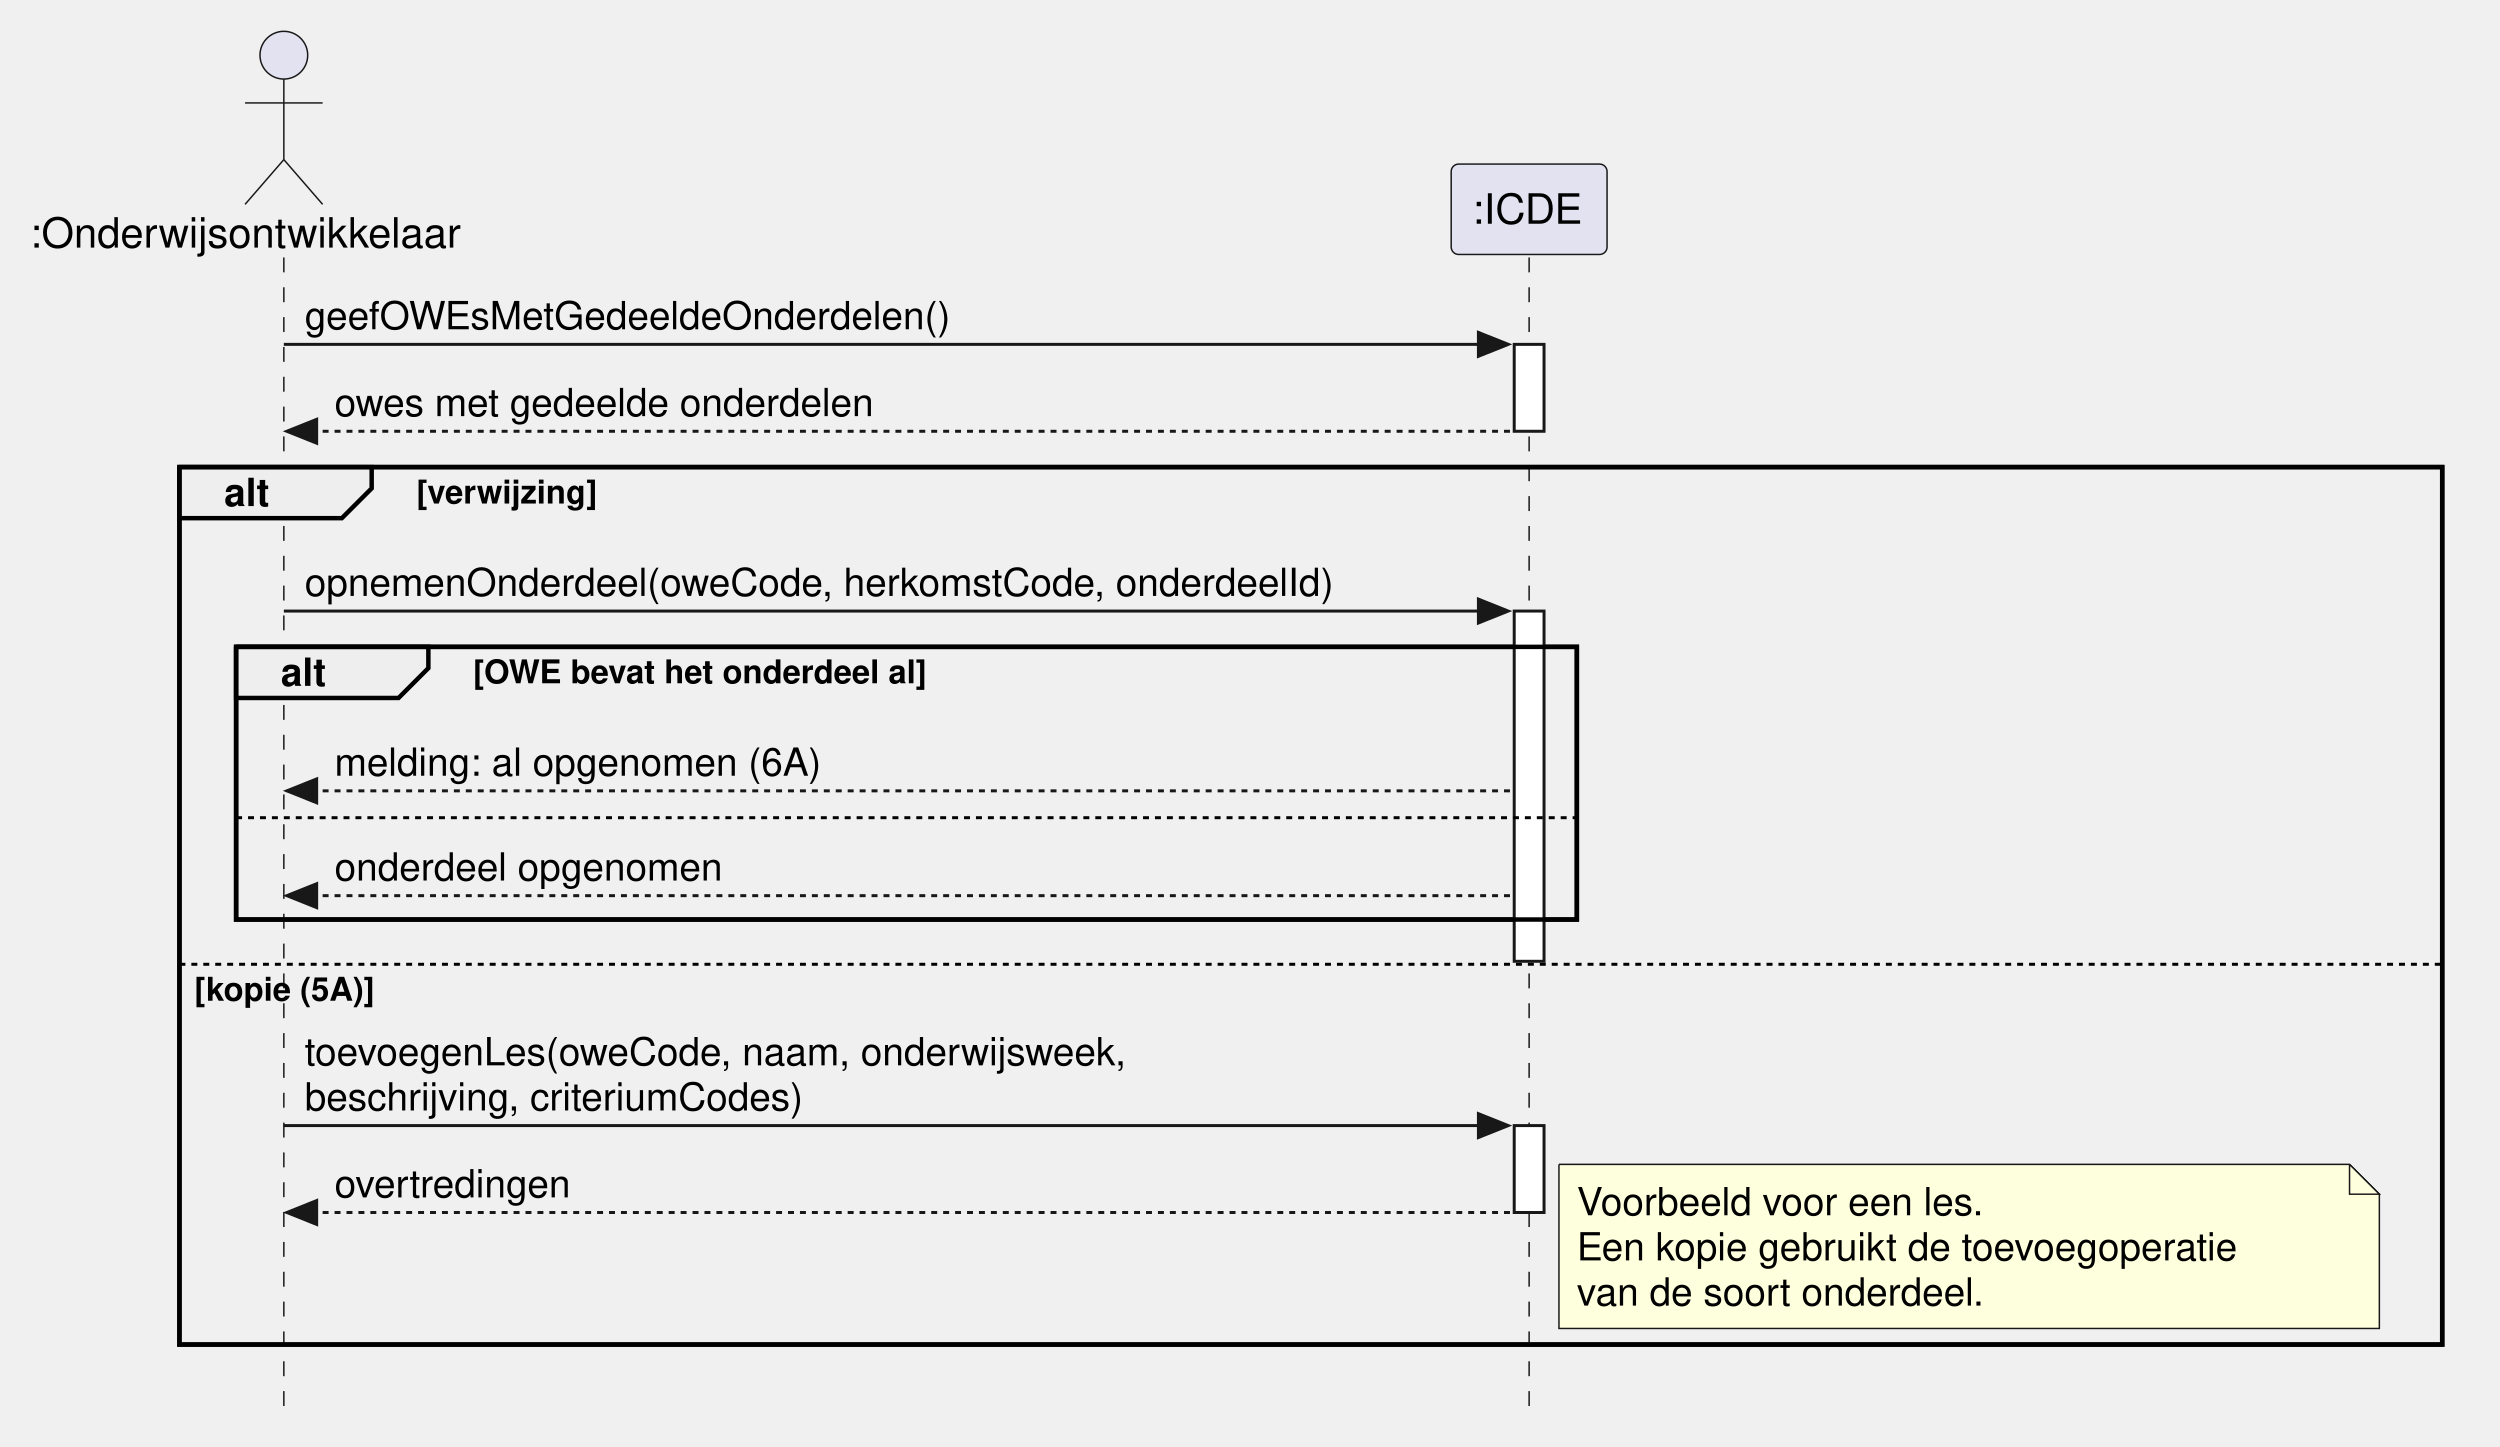
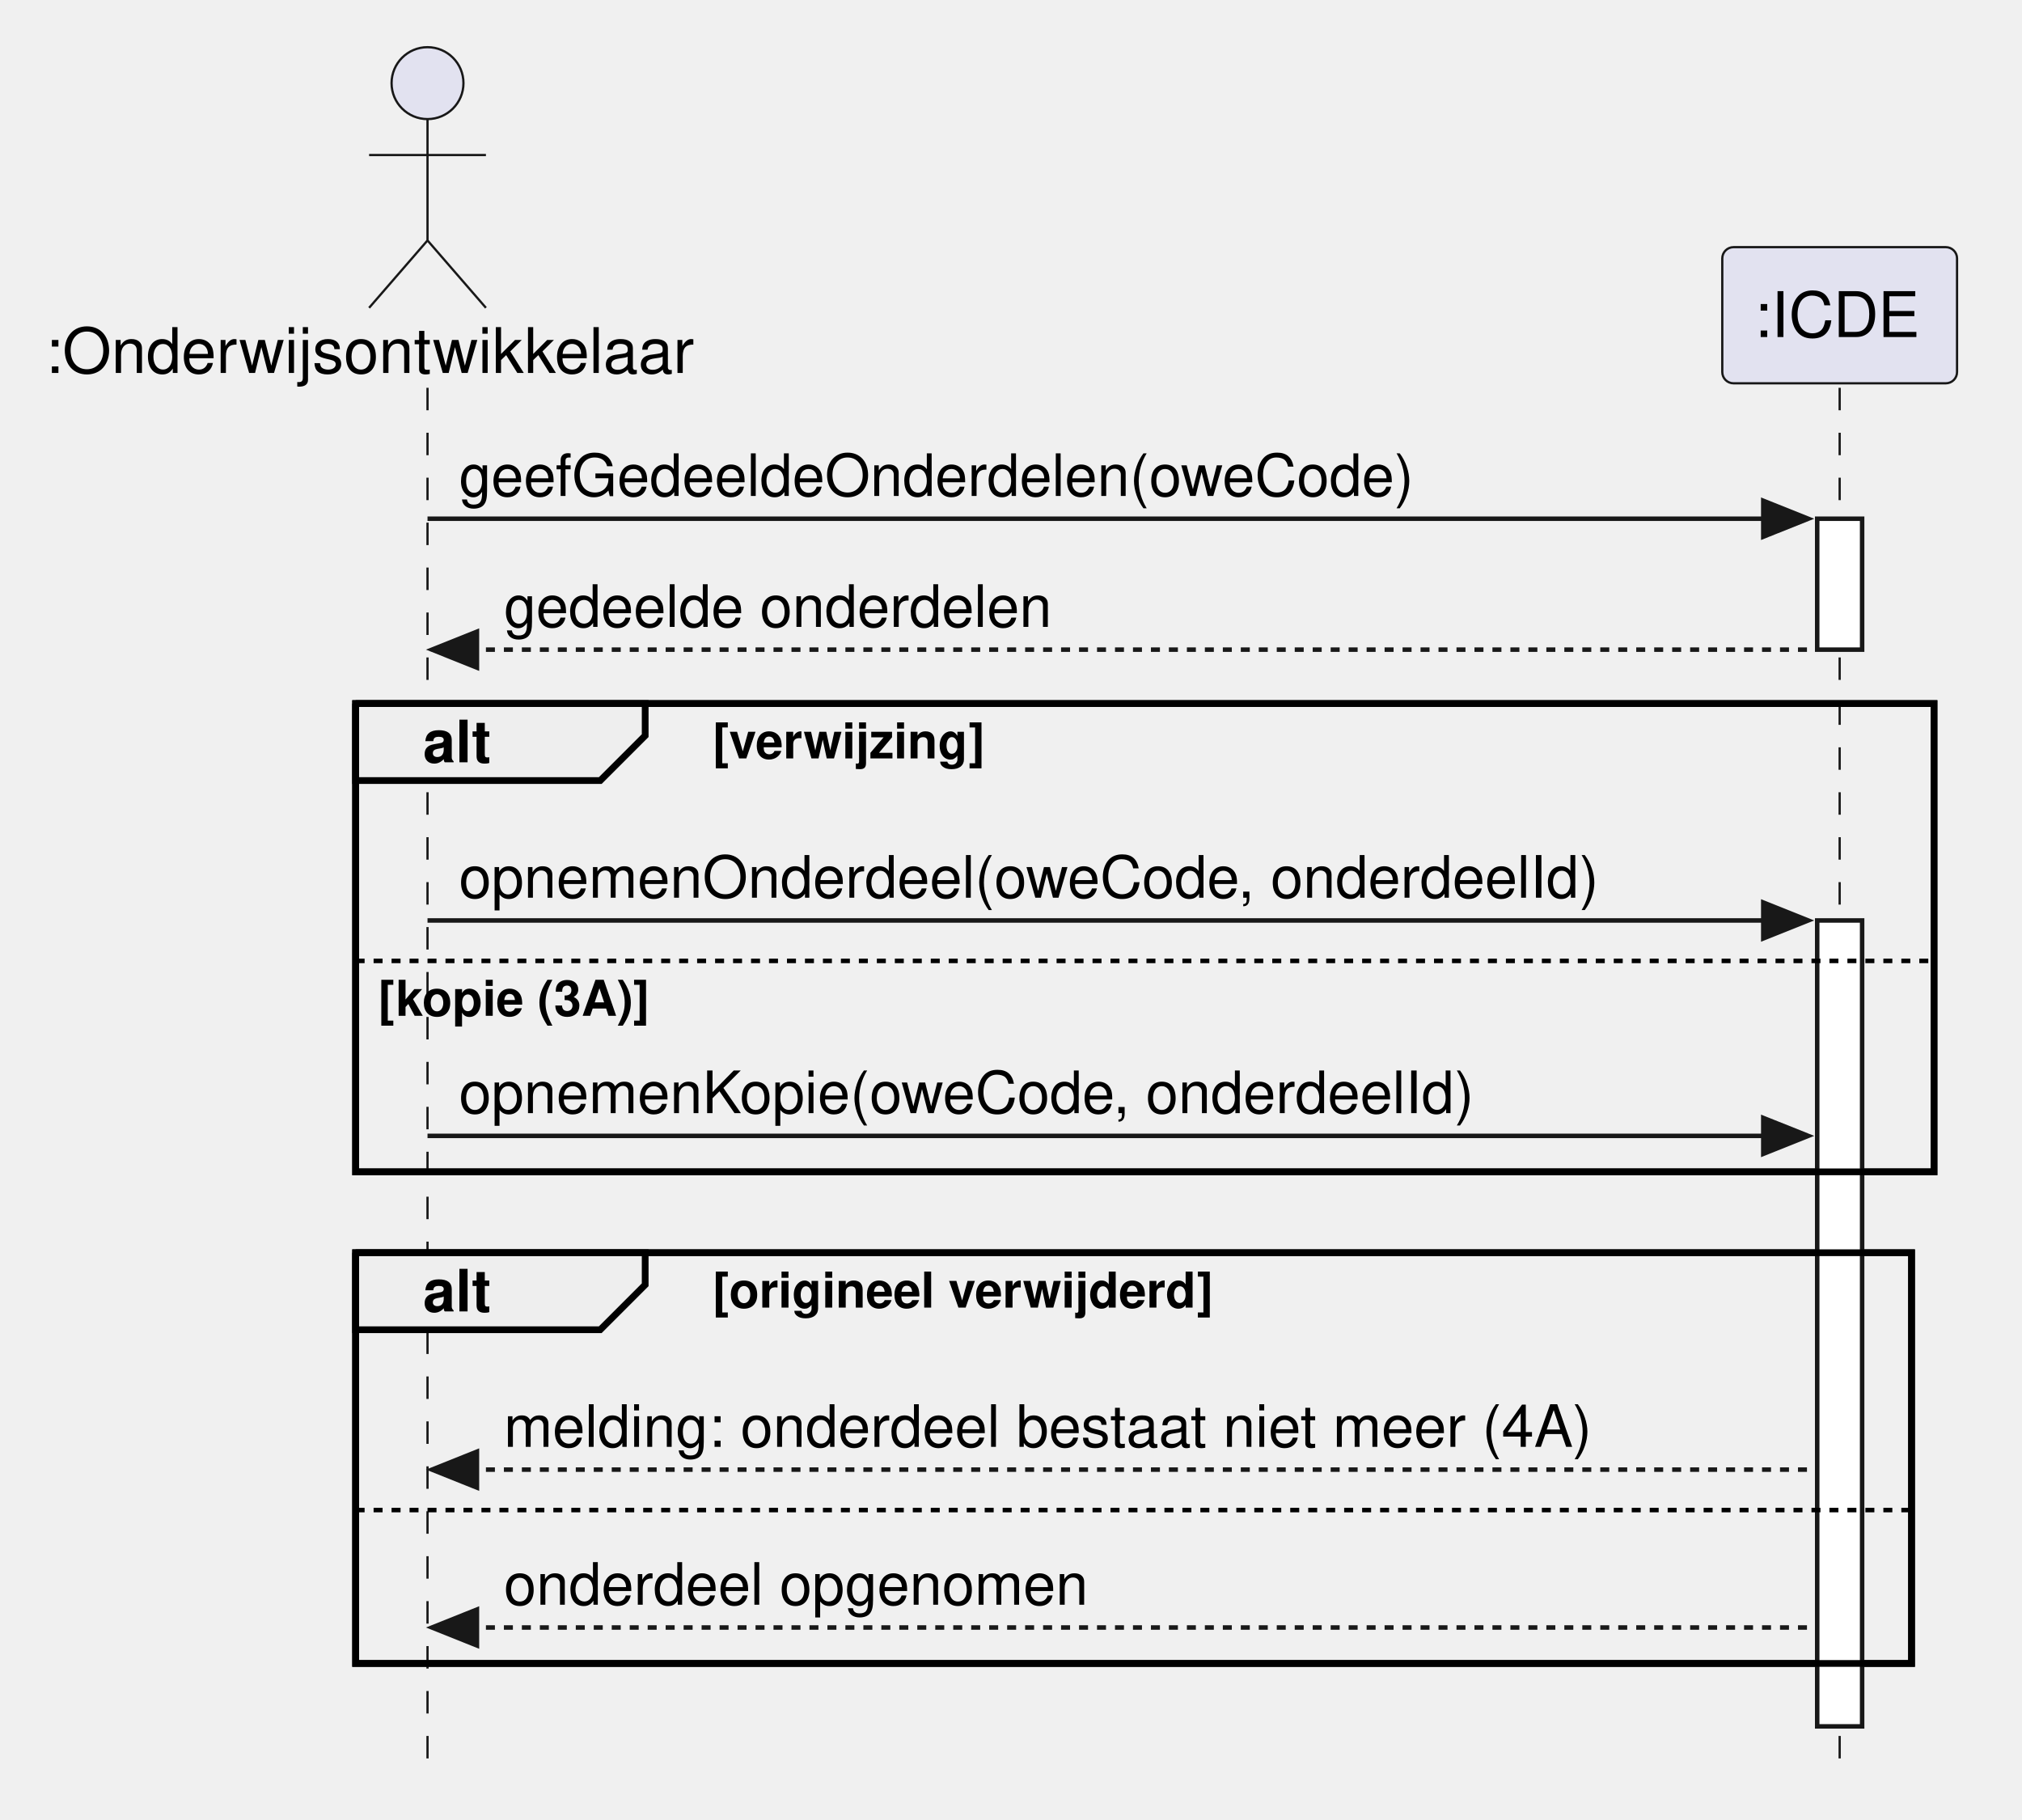
- <svg xmlns="http://www.w3.org/2000/svg" version="1.1" data-diagram-type="SEQUENCE" style="width:838px;height:485px;background:#FFFFFF;" width="838px" height="485px" viewBox="0 0 838 485" zoomAndPan="magnify" preserveAspectRatio="none" contentStyleType="text/css">
+ <svg xmlns="http://www.w3.org/2000/svg" version="1.1" data-diagram-type="SEQUENCE" style="width:450px;height:405px;background:#FFFFFF;" width="450px" height="405px" viewBox="0 0 450 405" zoomAndPan="magnify" preserveAspectRatio="none" contentStyleType="text/css">
  <defs />
  <g font-family="sans-serif" lengthAdjust="spacing">
-     <rect x="60.144" y="156.563" width="758.484" height="294.133" fill="none" style="stroke:#000;stroke-width:1.5;" />
-     <rect x="79.144" y="216.828" width="449.419" height="91.398" fill="none" style="stroke:#000;stroke-width:1.5;" />
+     <rect x="79.144" y="156.563" width="351.276" height="104.203" fill="none" style="stroke:#000;stroke-width:1.5;" />
+     <rect x="79.144" y="278.766" width="346.276" height="91.398" fill="none" style="stroke:#000;stroke-width:1.5;" />
    <g>
-       <rect x="91.644" y="86.297" width="8" height="388.398" fill="#000" fill-opacity="0" />
-       <line x1="95.144" y1="86.297" x2="95.144" y2="474.695" style="stroke:#181818;stroke-width:0.5;stroke-dasharray:5,5;" />
+       <rect x="91.644" y="86.297" width="8" height="307.867" fill="#000" fill-opacity="0" />
+       <line x1="95.144" y1="86.297" x2="95.144" y2="394.164" style="stroke:#181818;stroke-width:0.5;stroke-dasharray:5,5;" />
    </g>
    <g>
-       <rect x="509.063" y="86.297" width="8" height="388.398" fill="#000" fill-opacity="0" />
-       <line x1="512.563" y1="86.297" x2="512.563" y2="474.695" style="stroke:#181818;stroke-width:0.5;stroke-dasharray:5,5;" />
+       <rect x="405.92" y="86.297" width="8" height="307.867" fill="#000" fill-opacity="0" />
+       <line x1="409.42" y1="86.297" x2="409.42" y2="394.164" style="stroke:#181818;stroke-width:0.5;stroke-dasharray:5,5;" />
    </g>
    <g>
-       <rect x="507.563" y="115.43" width="10" height="29.133" fill="#FFF" style="stroke:#181818;stroke-width:1;" />
+       <rect x="404.42" y="115.43" width="10" height="29.133" fill="#FFF" style="stroke:#181818;stroke-width:1;" />
    </g>
    <g>
-       <rect x="507.563" y="204.828" width="10" height="117.398" fill="#FFF" style="stroke:#181818;stroke-width:1;" />
-     </g>
-     <g>
-       <rect x="507.563" y="377.297" width="10" height="29.133" fill="#FFF" style="stroke:#181818;stroke-width:1;" />
+       <rect x="404.42" y="204.828" width="10" height="179.336" fill="#FFF" style="stroke:#181818;stroke-width:1;" />
    </g>
    <text x="10" y="82.995" fill="#000" font-size="14" textLength="164.288" font-family="Helvetica">:Onderwijsontwikkelaar</text>
    <ellipse cx="95.144" cy="18.5" rx="8" ry="8" fill="#E2E2F0" style="stroke:#181818;stroke-width:0.5;" />
    <path d="M95.144,26.5 L95.144,53.5 M82.144,34.5 L108.144,34.5 M95.144,53.5 L82.144,68.5 M95.144,53.5 L108.144,68.5" style="stroke:#181818;stroke-width:0.5;" fill="none" />
-     <rect x="486.44" y="55" width="52.247" height="30.297" fill="#E2E2F0" style="stroke:#181818;stroke-width:0.5;" rx="2.5" ry="2.5" />
-     <text x="493.44" y="74.995" fill="#000" font-size="14" textLength="38.247" font-family="Helvetica">:ICDE</text>
-     <polygon points="495.563,111.43,505.563,115.43,495.563,119.43" fill="#181818" style="stroke:#181818;stroke-width:1;stroke-linejoin:miter;stroke-miterlimit:10;" />
-     <line x1="95.144" y1="115.43" x2="501.563" y2="115.43" style="stroke:#181818;stroke-width:1;" />
-     <text x="102.144" y="110.364" fill="#000" font-size="13" textLength="239.7" font-family="Helvetica">geefOWEsMetGedeeldeOnderdelen()</text>
+     <rect x="383.297" y="55" width="52.247" height="30.297" fill="#E2E2F0" style="stroke:#181818;stroke-width:0.5;" rx="2.5" ry="2.5" />
+     <text x="390.297" y="74.995" fill="#000" font-size="14" textLength="38.247" font-family="Helvetica">:ICDE</text>
+     <polygon points="392.42,111.43,402.42,115.43,392.42,119.43" fill="#181818" style="stroke:#181818;stroke-width:1;stroke-linejoin:miter;stroke-miterlimit:10;" />
+     <line x1="95.144" y1="115.43" x2="398.42" y2="115.43" style="stroke:#181818;stroke-width:1;" />
+     <text x="102.144" y="110.364" fill="#000" font-size="13" textLength="237.18" font-family="Helvetica">geefGedeeldeOnderdelen(oweCode)</text>
    <polygon points="106.144,140.563,96.144,144.563,106.144,148.563" fill="#181818" style="stroke:#181818;stroke-width:1;stroke-linejoin:miter;stroke-miterlimit:10;" />
-     <line x1="100.144" y1="144.563" x2="506.563" y2="144.563" style="stroke:#181818;stroke-width:1;stroke-dasharray:2,2;" />
-     <text x="112.144" y="139.497" fill="#000" font-size="13" textLength="205.759" font-family="Helvetica">owes met gedeelde onderdelen</text>
-     <path d="M60.144,156.563 L124.587,156.563 L124.587,163.695 L114.587,173.695 L60.144,173.695 L60.144,156.563" style="stroke:#000;stroke-width:1.5;" fill="#EEE" />
-     <rect x="60.144" y="156.563" width="758.484" height="294.133" fill="none" style="stroke:#000;stroke-width:1.5;" />
-     <text x="75.144" y="169.629" fill="#000" font-size="13" textLength="19.443" font-weight="700" font-family="Helvetica">alt</text>
-     <text x="139.587" y="168.773" fill="#000" font-size="11" textLength="73.691" font-weight="700" font-family="Helvetica">[verwijzing]</text>
-     <polygon points="495.563,200.828,505.563,204.828,495.563,208.828" fill="#181818" style="stroke:#181818;stroke-width:1;stroke-linejoin:miter;stroke-miterlimit:10;" />
-     <line x1="95.144" y1="204.828" x2="501.563" y2="204.828" style="stroke:#181818;stroke-width:1;" />
-     <text x="102.144" y="199.762" fill="#000" font-size="13" textLength="388.419" font-family="Helvetica">opnemenOnderdeel(oweCode, herkomstCode, onderdeelId)</text>
-     <path d="M79.144,216.828 L143.587,216.828 L143.587,223.961 L133.587,233.961 L79.144,233.961 L79.144,216.828" style="stroke:#000;stroke-width:1.5;" fill="#EEE" />
-     <rect x="79.144" y="216.828" width="449.419" height="91.398" fill="none" style="stroke:#000;stroke-width:1.5;" />
-     <text x="94.144" y="229.895" fill="#000" font-size="13" textLength="19.443" font-weight="700" font-family="Helvetica">alt</text>
-     <text x="158.587" y="229.039" fill="#000" font-size="11" textLength="184.014" font-weight="700" font-family="Helvetica">[OWE bevat het onderdeel al]</text>
-     <polygon points="106.144,261.094,96.144,265.094,106.144,269.094" fill="#181818" style="stroke:#181818;stroke-width:1;stroke-linejoin:miter;stroke-miterlimit:10;" />
-     <line x1="100.144" y1="265.094" x2="506.563" y2="265.094" style="stroke:#181818;stroke-width:1;stroke-dasharray:2,2;" />
-     <text x="112.144" y="260.028" fill="#000" font-size="13" textLength="185.84" font-family="Helvetica">melding: al opgenomen (6A)</text>
-     <line x1="79.144" y1="274.094" x2="528.563" y2="274.094" style="stroke:#000;stroke-width:1;stroke-dasharray:2,2;" />
-     <polygon points="106.144,296.227,96.144,300.227,106.144,304.227" fill="#181818" style="stroke:#181818;stroke-width:1;stroke-linejoin:miter;stroke-miterlimit:10;" />
-     <line x1="100.144" y1="300.227" x2="506.563" y2="300.227" style="stroke:#181818;stroke-width:1;stroke-dasharray:2,2;" />
-     <text x="112.144" y="295.161" fill="#000" font-size="13" textLength="147.329" font-family="Helvetica">onderdeel opgenomen</text>
-     <line x1="60.144" y1="323.227" x2="818.628" y2="323.227" style="stroke:#000;stroke-width:1;stroke-dasharray:2,2;" />
-     <text x="65.144" y="335.437" fill="#000" font-size="11" textLength="74.083" font-weight="700" font-family="Helvetica">[kopie (5A)]</text>
-     <polygon points="495.563,373.297,505.563,377.297,495.563,381.297" fill="#181818" style="stroke:#181818;stroke-width:1;stroke-linejoin:miter;stroke-miterlimit:10;" />
-     <line x1="95.144" y1="377.297" x2="501.563" y2="377.297" style="stroke:#181818;stroke-width:1;" />
-     <text x="102.144" y="357.098" fill="#000" font-size="13" textLength="310.204" font-family="Helvetica">toevoegenLes(oweCode, naam, onderwijsweek,</text>
-     <text x="102.144" y="372.231" fill="#000" font-size="13" textLength="191.223" font-family="Helvetica">beschrijving, criteriumCodes)</text>
-     <polygon points="106.144,402.43,96.144,406.43,106.144,410.43" fill="#181818" style="stroke:#181818;stroke-width:1;stroke-linejoin:miter;stroke-miterlimit:10;" />
-     <line x1="100.144" y1="406.43" x2="506.563" y2="406.43" style="stroke:#181818;stroke-width:1;stroke-dasharray:2,2;" />
-     <text x="112.144" y="401.364" fill="#000" font-size="13" textLength="92.022" font-family="Helvetica">overtredingen</text>
-     <path d="M522.563,390.297 L522.563,445.297 L797.563,445.297 L797.563,400.297 L787.563,390.297 L522.563,390.297" style="stroke:#181818;stroke-width:0.5;" fill="#FEFFDD" />
-     <path d="M787.563,390.297 L787.563,400.297 L797.563,400.297 L787.563,390.297" style="stroke:#181818;stroke-width:0.5;" fill="#FEFFDD" />
-     <text x="528.563" y="407.364" fill="#000" font-size="13" textLength="154.35" font-family="Helvetica">Voorbeeld voor een les.</text>
-     <text x="528.563" y="422.497" fill="#000" font-size="13" textLength="254.065" font-family="Helvetica">Een kopie gebruikt de toevoegoperatie</text>
-     <text x="528.563" y="437.629" fill="#000" font-size="13" textLength="155.448" font-family="Helvetica">van de soort onderdeel.</text>
+     <line x1="100.144" y1="144.563" x2="403.42" y2="144.563" style="stroke:#181818;stroke-width:1;stroke-dasharray:2,2;" />
+     <text x="112.144" y="139.497" fill="#000" font-size="13" textLength="138.379" font-family="Helvetica">gedeelde onderdelen</text>
+     <path d="M79.144,156.563 L143.587,156.563 L143.587,163.695 L133.587,173.695 L79.144,173.695 L79.144,156.563" style="stroke:#000;stroke-width:1.5;" fill="#EEE" />
+     <rect x="79.144" y="156.563" width="351.276" height="104.203" fill="none" style="stroke:#000;stroke-width:1.5;" />
+     <text x="94.144" y="169.629" fill="#000" font-size="13" textLength="19.443" font-weight="700" font-family="Helvetica">alt</text>
+     <text x="158.587" y="168.773" fill="#000" font-size="11" textLength="73.691" font-weight="700" font-family="Helvetica">[verwijzing]</text>
+     <polygon points="392.42,200.828,402.42,204.828,392.42,208.828" fill="#181818" style="stroke:#181818;stroke-width:1;stroke-linejoin:miter;stroke-miterlimit:10;" />
+     <line x1="95.144" y1="204.828" x2="398.42" y2="204.828" style="stroke:#181818;stroke-width:1;" />
+     <text x="102.144" y="199.762" fill="#000" font-size="13" textLength="285.276" font-family="Helvetica">opnemenOnderdeel(oweCode, onderdeelId)</text>
+     <line x1="79.144" y1="213.828" x2="430.42" y2="213.828" style="stroke:#000;stroke-width:1;stroke-dasharray:2,2;" />
+     <text x="84.144" y="226.039" fill="#000" font-size="11" textLength="74.083" font-weight="700" font-family="Helvetica">[kopie (3A)]</text>
+     <polygon points="392.42,248.766,402.42,252.766,392.42,256.766" fill="#181818" style="stroke:#181818;stroke-width:1;stroke-linejoin:miter;stroke-miterlimit:10;" />
+     <line x1="95.144" y1="252.766" x2="398.42" y2="252.766" style="stroke:#181818;stroke-width:1;" />
+     <text x="102.144" y="247.7" fill="#000" font-size="13" textLength="253.69" font-family="Helvetica">opnemenKopie(oweCode, onderdeelId)</text>
+     <path d="M79.144,278.766 L143.587,278.766 L143.587,285.898 L133.587,295.898 L79.144,295.898 L79.144,278.766" style="stroke:#000;stroke-width:1.5;" fill="#EEE" />
+     <rect x="79.144" y="278.766" width="346.276" height="91.398" fill="none" style="stroke:#000;stroke-width:1.5;" />
+     <text x="94.144" y="291.833" fill="#000" font-size="13" textLength="19.443" font-weight="700" font-family="Helvetica">alt</text>
+     <text x="158.587" y="290.976" fill="#000" font-size="11" textLength="135.196" font-weight="700" font-family="Helvetica">[origineel verwijderd]</text>
+     <polygon points="106.144,323.031,96.144,327.031,106.144,331.031" fill="#181818" style="stroke:#181818;stroke-width:1;stroke-linejoin:miter;stroke-miterlimit:10;" />
+     <line x1="100.144" y1="327.031" x2="403.42" y2="327.031" style="stroke:#181818;stroke-width:1;stroke-dasharray:2,2;" />
+     <text x="112.144" y="321.965" fill="#000" font-size="13" textLength="278.726" font-family="Helvetica">melding: onderdeel bestaat niet meer (4A)</text>
+     <line x1="79.144" y1="336.031" x2="425.42" y2="336.031" style="stroke:#000;stroke-width:1;stroke-dasharray:2,2;" />
+     <polygon points="106.144,358.164,96.144,362.164,106.144,366.164" fill="#181818" style="stroke:#181818;stroke-width:1;stroke-linejoin:miter;stroke-miterlimit:10;" />
+     <line x1="100.144" y1="362.164" x2="403.42" y2="362.164" style="stroke:#181818;stroke-width:1;stroke-dasharray:2,2;" />
+     <text x="112.144" y="357.098" fill="#000" font-size="13" textLength="147.329" font-family="Helvetica">onderdeel opgenomen</text>
  </g>
</svg>
